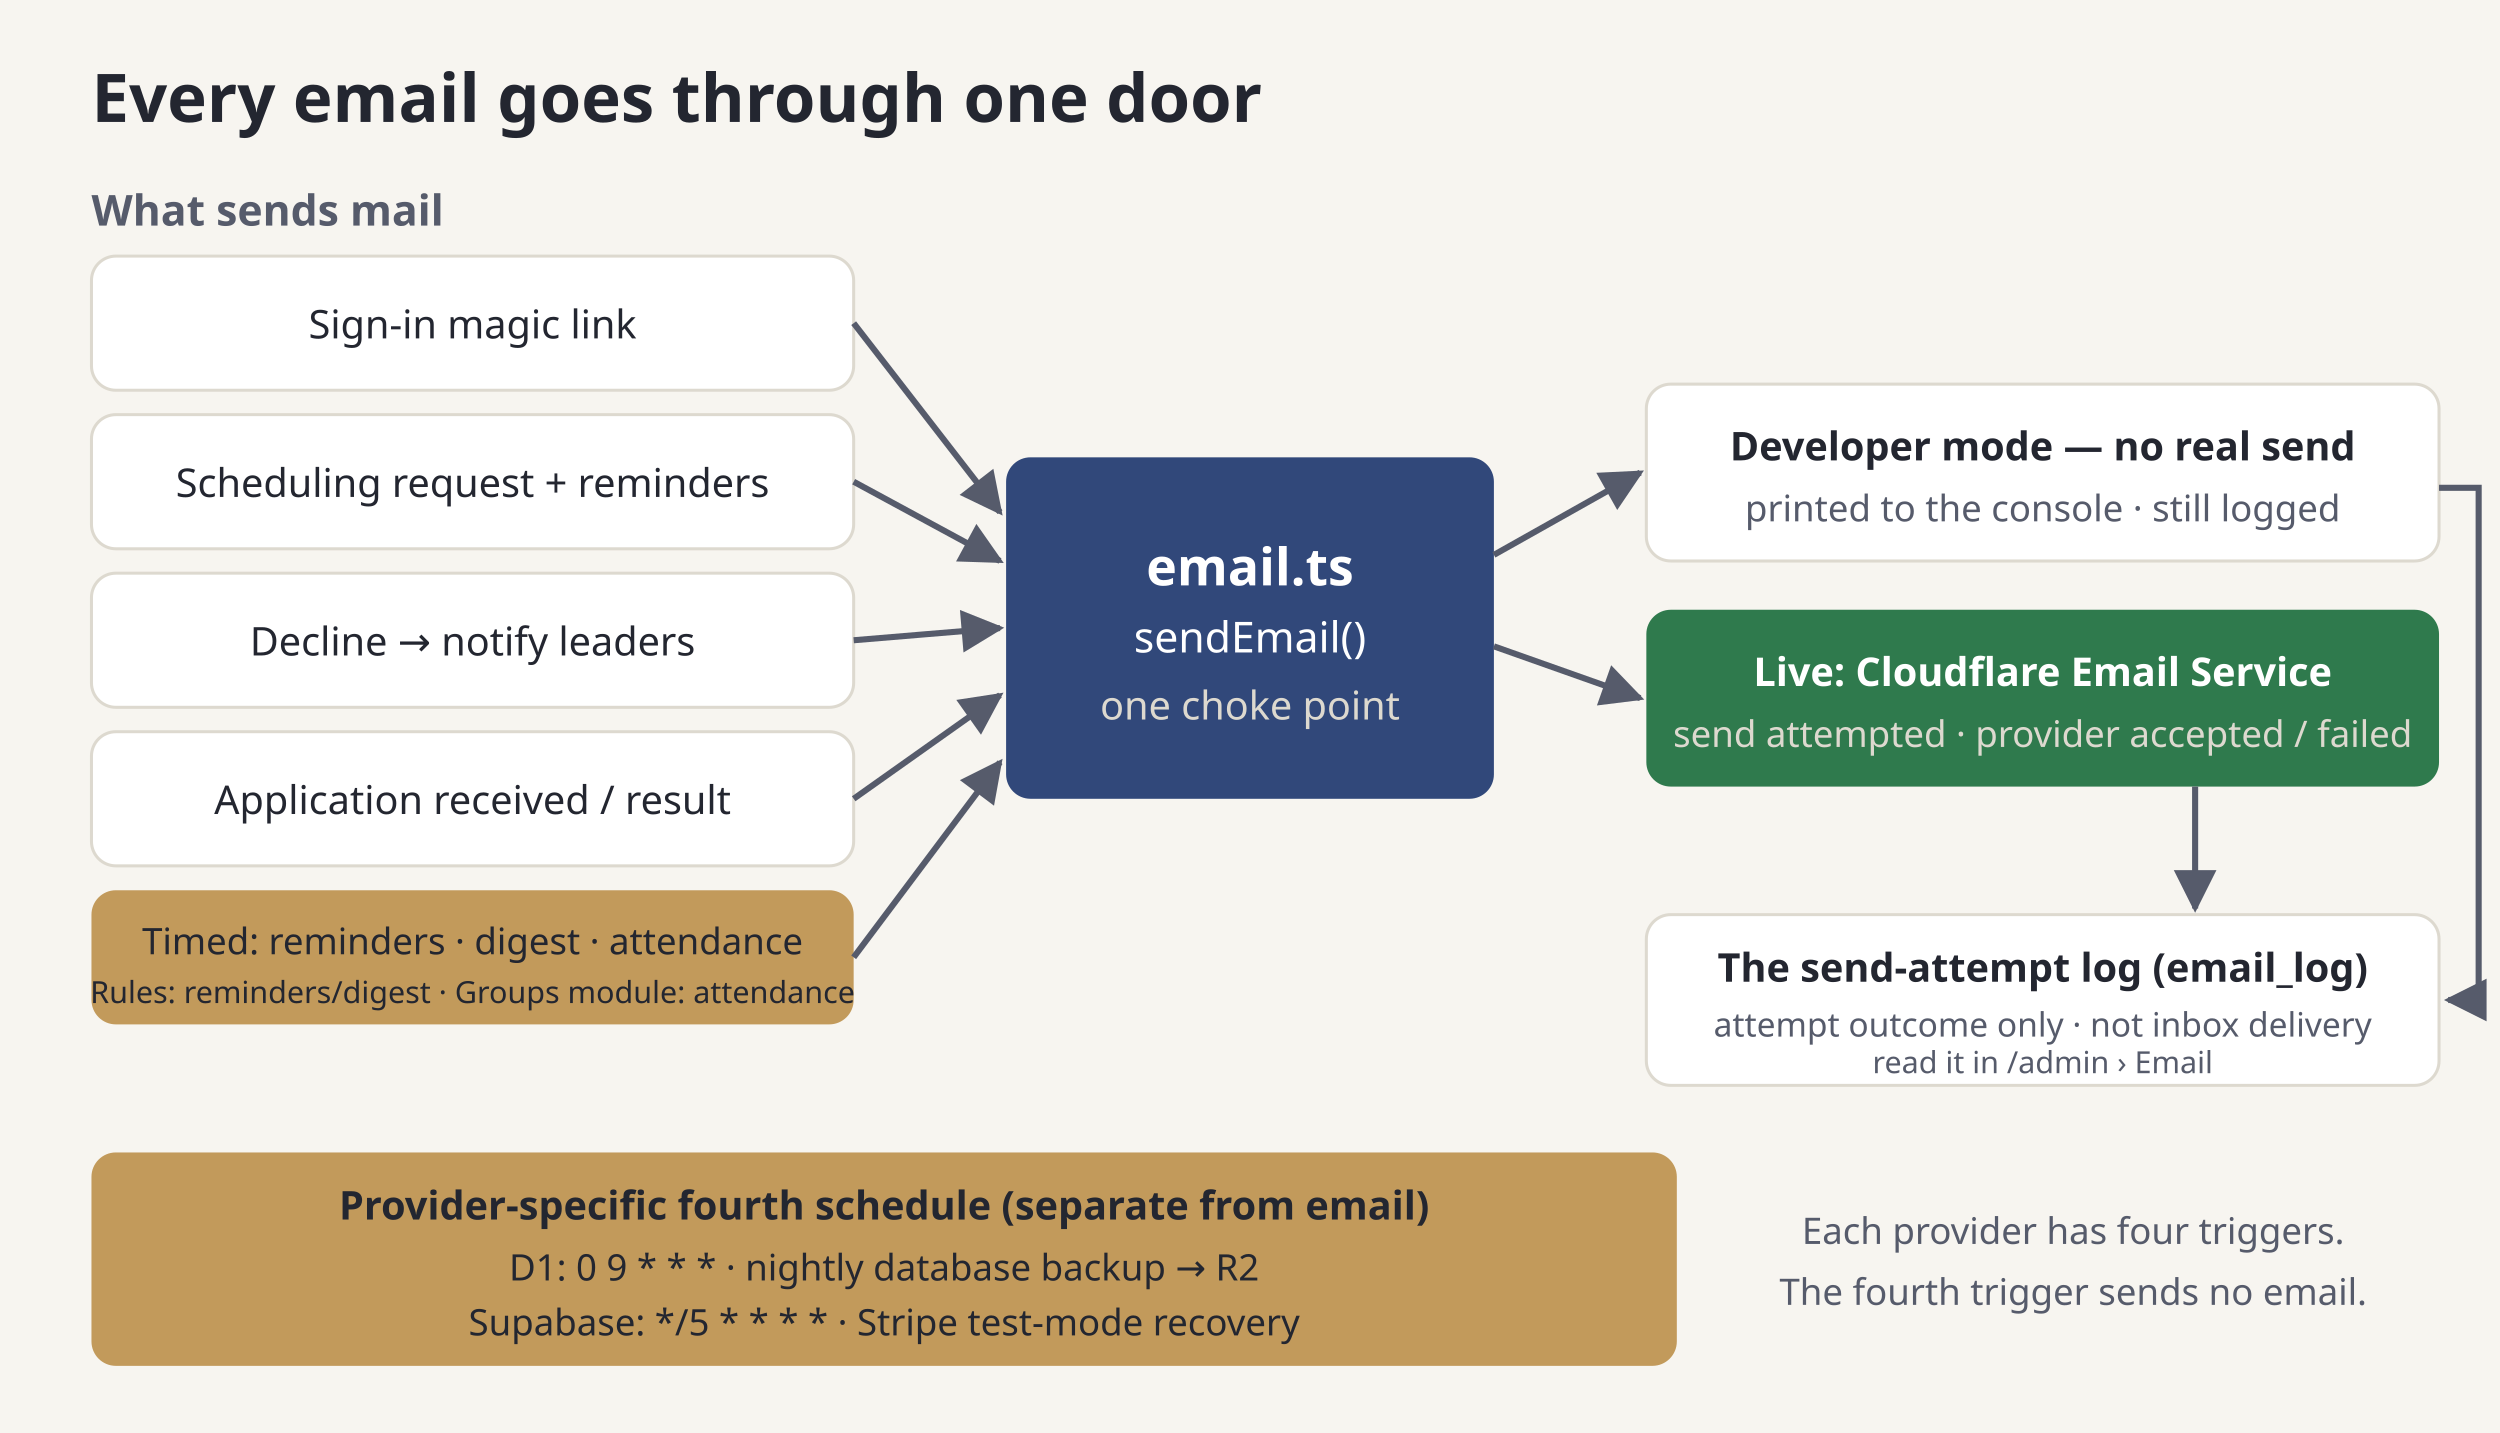
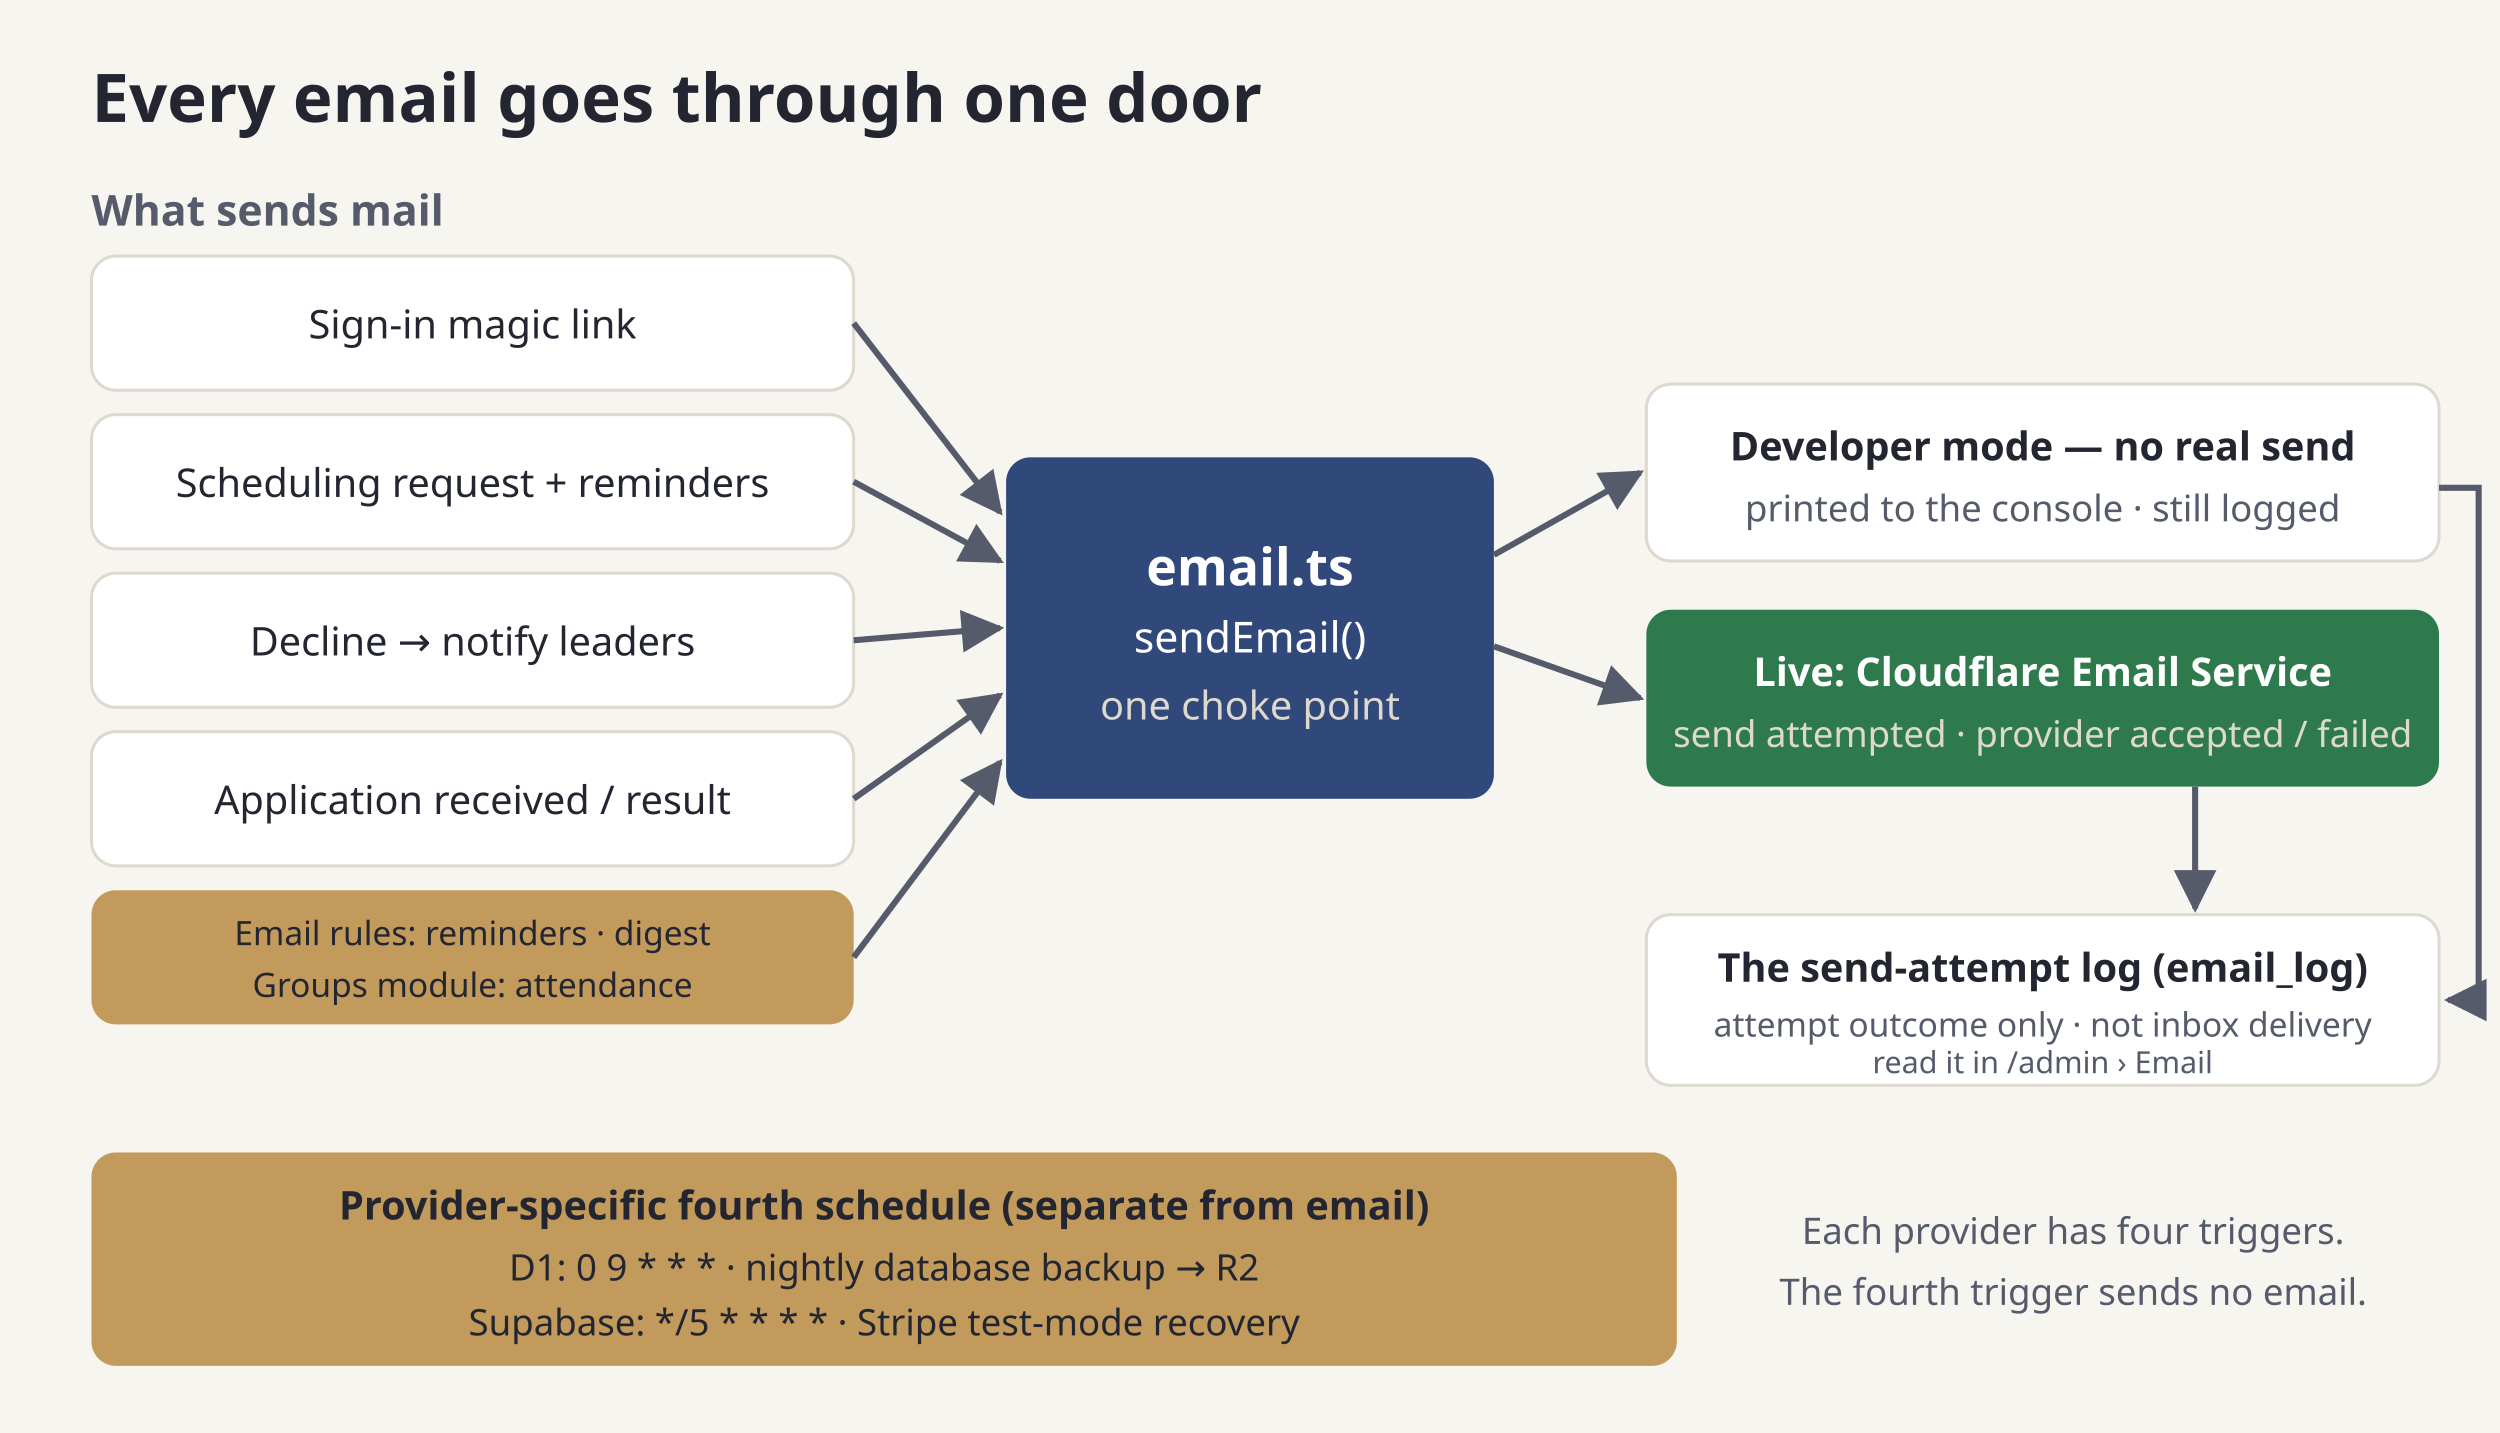
<svg xmlns="http://www.w3.org/2000/svg" viewBox="0 0 820 470" font-family="system-ui, sans-serif" role="img" aria-label="Every email trigger flows through one choke point that either dev-logs or attempts a provider handoff; the log records the attempt outcome, not inbox delivery. Each database provider has a distinct fourth schedule: D1 runs a nightly backup to R2, while Supabase runs test-mode Stripe recovery every five minutes.">
  <defs>
    <marker id="arrow" viewBox="0 0 10 10" refX="9" refY="5" markerWidth="7" markerHeight="7" orient="auto-start-reverse">
      <path d="M0,0 L10,5 L0,10 z" fill="#565B6B" />
    </marker>
  </defs>
  <rect x="0" y="0" width="820" height="470" fill="#F7F5F0" />
  <text x="30" y="40" font-size="22" font-weight="700" fill="#232630">Every email goes through one door</text>
  <text x="30" y="74" font-size="14" font-weight="600" fill="#565B6B">What sends mail</text>
  <rect x="30" y="84" width="250" height="44" rx="8" fill="#FFFFFF" stroke="#DDD9CF" />
  <text x="155" y="111" font-size="13" fill="#232630" text-anchor="middle">Sign-in magic link</text>
  <rect x="30" y="136" width="250" height="44" rx="8" fill="#FFFFFF" stroke="#DDD9CF" />
  <text x="155" y="163" font-size="13" fill="#232630" text-anchor="middle">Scheduling request + reminders</text>
  <rect x="30" y="188" width="250" height="44" rx="8" fill="#FFFFFF" stroke="#DDD9CF" />
  <text x="155" y="215" font-size="13" fill="#232630" text-anchor="middle">Decline → notify leaders</text>
  <rect x="30" y="240" width="250" height="44" rx="8" fill="#FFFFFF" stroke="#DDD9CF" />
  <text x="155" y="267" font-size="13" fill="#232630" text-anchor="middle">Application received / result</text>
  <rect x="30" y="292" width="250" height="44" rx="8" fill="#C29A5B" />
-   <text x="155" y="313" font-size="12" fill="#232630" text-anchor="middle">Timed: reminders · digest · attendance</text>
-   <text x="155" y="329" font-size="10" fill="#232630" text-anchor="middle">Rules: reminders/digest · Groups module: attendance</text>
+   <text x="155" y="310" font-size="11" fill="#232630" text-anchor="middle">Email rules: reminders · digest</text>
+   <text x="155" y="327" font-size="11" fill="#232630" text-anchor="middle">Groups module: attendance</text>
  <rect x="330" y="150" width="160" height="112" rx="8" fill="#31487A" />
  <text x="410" y="192" font-size="17" font-weight="700" fill="#FFFFFF" text-anchor="middle">email.ts</text>
  <text x="410" y="214" font-size="14" fill="#FFFFFF" text-anchor="middle">sendEmail()</text>
  <text x="410" y="236" font-size="13" fill="#DDD9CF" text-anchor="middle">one choke point</text>
  <line x1="280" y1="106" x2="328" y2="168" stroke="#565B6B" stroke-width="2" marker-end="url(#arrow)" />
  <line x1="280" y1="158" x2="328" y2="184" stroke="#565B6B" stroke-width="2" marker-end="url(#arrow)" />
  <line x1="280" y1="210" x2="328" y2="206" stroke="#565B6B" stroke-width="2" marker-end="url(#arrow)" />
  <line x1="280" y1="262" x2="328" y2="228" stroke="#565B6B" stroke-width="2" marker-end="url(#arrow)" />
  <line x1="280" y1="314" x2="328" y2="250" stroke="#565B6B" stroke-width="2" marker-end="url(#arrow)" />
  <rect x="540" y="126" width="260" height="58" rx="8" fill="#FFFFFF" stroke="#DDD9CF" />
  <text x="670" y="151" font-size="13" font-weight="600" fill="#232630" text-anchor="middle">Developer mode — no real send</text>
  <text x="670" y="171" font-size="12" fill="#565B6B" text-anchor="middle">printed to the console · still logged</text>
  <rect x="540" y="200" width="260" height="58" rx="8" fill="#2F7A4D" />
  <text x="670" y="225" font-size="13" font-weight="600" fill="#FFFFFF" text-anchor="middle">Live: Cloudflare Email Service</text>
  <text x="670" y="245" font-size="12" fill="#DDD9CF" text-anchor="middle">send attempted · provider accepted / failed</text>
  <line x1="490" y1="182" x2="538" y2="155" stroke="#565B6B" stroke-width="2" marker-end="url(#arrow)" />
  <line x1="490" y1="212" x2="538" y2="229" stroke="#565B6B" stroke-width="2" marker-end="url(#arrow)" />
  <rect x="540" y="300" width="260" height="56" rx="8" fill="#FFFFFF" stroke="#DDD9CF" />
  <text x="670" y="322" font-size="13" font-weight="600" fill="#232630" text-anchor="middle">The send-attempt log (email_log)</text>
  <text x="670" y="340" font-size="11" fill="#565B6B" text-anchor="middle">attempt outcome only · not inbox delivery</text>
  <text x="670" y="352" font-size="10" fill="#565B6B" text-anchor="middle">read it in /admin › Email</text>
  <path d="M800,160 L813,160 L813,328 L803,328" fill="none" stroke="#565B6B" stroke-width="2" marker-end="url(#arrow)" />
  <line x1="720" y1="258" x2="720" y2="298" stroke="#565B6B" stroke-width="2" marker-end="url(#arrow)" />
  <rect x="30" y="378" width="520" height="70" rx="8" fill="#C29A5B" />
  <text x="290" y="400" font-size="13" font-weight="600" fill="#232630" text-anchor="middle">Provider-specific fourth schedule (separate from email)</text>
  <text x="290" y="420" font-size="12" fill="#232630" text-anchor="middle">D1: 0 9 * * * · nightly database backup → R2</text>
  <text x="290" y="438" font-size="12" fill="#232630" text-anchor="middle">Supabase: */5 * * * * · Stripe test-mode recovery</text>
  <text x="680" y="408" font-size="12" fill="#565B6B" text-anchor="middle">Each provider has four triggers.</text>
  <text x="680" y="428" font-size="12" fill="#565B6B" text-anchor="middle">The fourth trigger sends no email.</text>
</svg>
